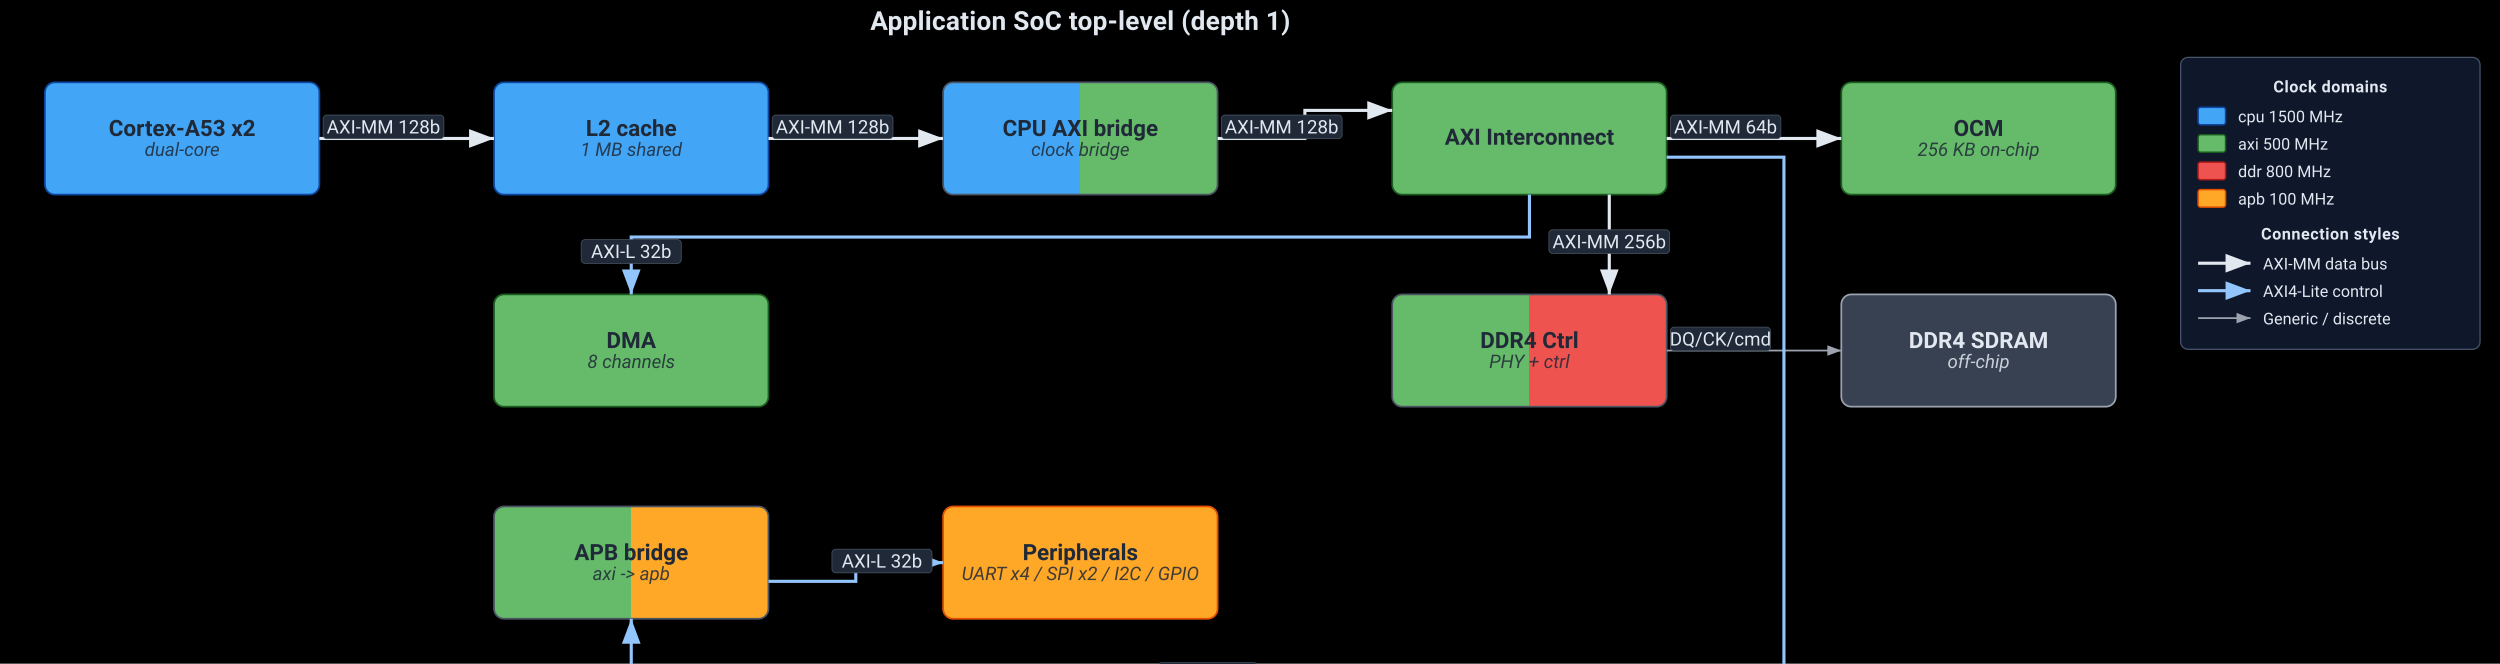
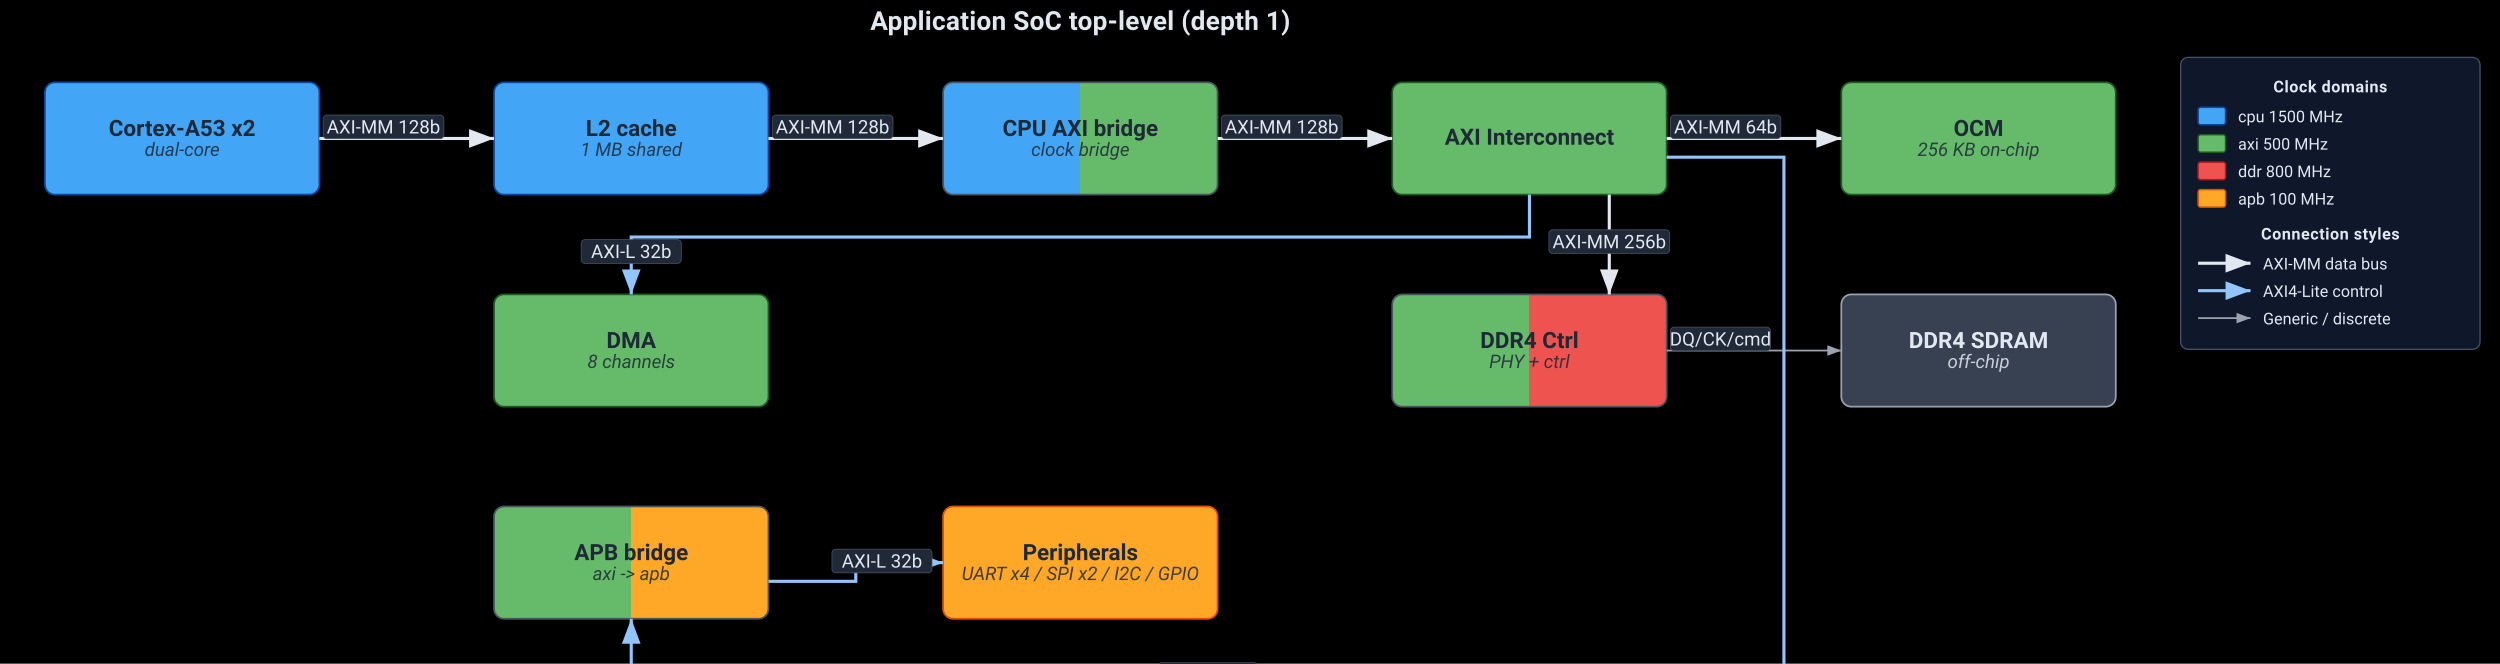
<svg xmlns="http://www.w3.org/2000/svg" width="2004" height="532" viewBox="0 0 2004 532" font-family="ui-sans-serif, system-ui, -apple-system, 'Segoe UI', Roboto, 'Helvetica Neue', Arial, sans-serif" style="background:#000000">
  <defs>
    <marker id="ah-solid" markerWidth="9" markerHeight="9" refX="8" refY="3" orient="auto">
      <path d="M0,0 L0,6 L8,3 z" fill="#e2e8f0" />
    </marker>
    <marker id="ah-thin" markerWidth="9" markerHeight="9" refX="8" refY="3" orient="auto">
      <path d="M0,0 L0,6 L8,3 z" fill="#9ca3af" />
    </marker>
    <marker id="ah-stream" markerWidth="9" markerHeight="9" refX="8" refY="3" orient="auto">
      <path d="M0,0 L0,6 L8,3 z" fill="#d9f99d" />
    </marker>
    <marker id="ah-axil" markerWidth="9" markerHeight="9" refX="8" refY="3" orient="auto">
      <path d="M0,0 L0,6 L8,3 z" fill="#93c5fd" />
    </marker>
    <marker id="ah-tilelink" markerWidth="9" markerHeight="9" refX="8" refY="3" orient="auto">
      <path d="M0,0 L0,6 L8,3 z" fill="#5eead4" />
    </marker>
    <marker id="ah-cdc" markerWidth="9" markerHeight="9" refX="8" refY="3" orient="auto">
      <path d="M0,0 L0,6 L8,3 z" fill="#d8b4fe" />
    </marker>
    <marker id="ah-open" markerWidth="9" markerHeight="9" refX="8" refY="3" orient="auto">
      <path d="M0.5,0.5 L0.5,5.5 L8,3 z" fill="#000000" stroke="#e2e8f0" stroke-width="1" />
    </marker>
    <linearGradient id="grad-cpu_axi" x1="0%" y1="0%" x2="100%" y2="0%">
      <stop offset="50%" stop-color="#42A5F5" />
      <stop offset="50%" stop-color="#66BB6A" />
    </linearGradient>
    <linearGradient id="grad-ddr_ctrl" x1="0%" y1="0%" x2="100%" y2="0%">
      <stop offset="50%" stop-color="#66BB6A" />
      <stop offset="50%" stop-color="#EF5350" />
    </linearGradient>
    <linearGradient id="grad-apb_br" x1="0%" y1="0%" x2="100%" y2="0%">
      <stop offset="50%" stop-color="#66BB6A" />
      <stop offset="50%" stop-color="#FFA726" />
    </linearGradient>
  </defs>
  <rect width="2004" height="532" fill="#000000" id="_canvas_bg" />
  <text x="866.0" y="24" text-anchor="middle" font-size="21" font-weight="600" fill="#e2e8f0" letter-spacing="0.2">Application SoC top-level (depth 1)</text>
  <rect id="cpu" x="36" y="66" width="220" height="90" fill="#42A5F5" stroke="#0D47A1" stroke-width="1.4" rx="8" />
  <text x="146" y="109" text-anchor="middle" font-size="18" font-weight="600" fill="#1f2937">Cortex-A53 x2</text>
  <text x="146" y="125" text-anchor="middle" font-size="15" font-style="italic" fill="#1f2937" opacity="0.85">dual-core</text>
  <rect id="l2" x="396" y="66" width="220" height="90" fill="#42A5F5" stroke="#0D47A1" stroke-width="1.4" rx="8" />
  <text x="506" y="109" text-anchor="middle" font-size="18" font-weight="600" fill="#1f2937">L2 cache</text>
  <text x="506" y="125" text-anchor="middle" font-size="15" font-style="italic" fill="#1f2937" opacity="0.85">1 MB shared</text>
  <rect id="cpu_axi" x="756" y="66" width="220" height="90" fill="url(#grad-cpu_axi)" stroke="#4b5563" stroke-width="1.4" rx="8" />
  <text x="866" y="109" text-anchor="middle" font-size="18" font-weight="600" fill="#1f2937">CPU AXI bridge</text>
  <text x="866" y="125" text-anchor="middle" font-size="15" font-style="italic" fill="#1f2937" opacity="0.85">clock bridge</text>
  <rect id="ic" x="1116" y="66" width="220" height="90" fill="#66BB6A" stroke="#1B5E20" stroke-width="1.4" rx="8" />
  <text x="1226" y="116" text-anchor="middle" font-size="18" font-weight="600" fill="#1f2937">AXI Interconnect</text>
  <rect id="sram" x="1476" y="66" width="220" height="90" fill="#66BB6A" stroke="#1B5E20" stroke-width="1.4" rx="8" />
  <text x="1586" y="109" text-anchor="middle" font-size="18" font-weight="600" fill="#1f2937">OCM</text>
  <text x="1586" y="125" text-anchor="middle" font-size="15" font-style="italic" fill="#1f2937" opacity="0.85">256 KB on-chip</text>
  <rect id="dma" x="396" y="236" width="220" height="90" fill="#66BB6A" stroke="#1B5E20" stroke-width="1.4" rx="8" />
  <text x="506" y="279" text-anchor="middle" font-size="18" font-weight="600" fill="#1f2937">DMA</text>
  <text x="506" y="295" text-anchor="middle" font-size="15" font-style="italic" fill="#1f2937" opacity="0.85">8 channels</text>
  <rect id="ddr_ctrl" x="1116" y="236" width="220" height="90" fill="url(#grad-ddr_ctrl)" stroke="#4b5563" stroke-width="1.4" rx="8" />
  <text x="1226" y="279" text-anchor="middle" font-size="18" font-weight="600" fill="#1f2937">DDR4 Ctrl</text>
  <text x="1226" y="295" text-anchor="middle" font-size="15" font-style="italic" fill="#1f2937" opacity="0.85">PHY + ctrl</text>
  <rect id="ddr3" x="1476" y="236" width="220" height="90" fill="#374151" stroke="#9ca3af" stroke-width="1.4" rx="8" />
  <text x="1586" y="279" text-anchor="middle" font-size="18" font-weight="600" fill="#e2e8f0">DDR4 SDRAM</text>
  <text x="1586" y="295" text-anchor="middle" font-size="15" font-style="italic" fill="#e2e8f0" opacity="0.85">off-chip</text>
  <rect id="apb_br" x="396" y="406" width="220" height="90" fill="url(#grad-apb_br)" stroke="#4b5563" stroke-width="1.4" rx="8" />
  <text x="506" y="449" text-anchor="middle" font-size="18" font-weight="600" fill="#1f2937">APB bridge</text>
  <text x="506" y="465" text-anchor="middle" font-size="15" font-style="italic" fill="#1f2937" opacity="0.85">axi -&gt; apb</text>
  <rect id="periph" x="756" y="406" width="220" height="90" fill="#FFA726" stroke="#E65100" stroke-width="1.4" rx="8" />
  <text x="866" y="449" text-anchor="middle" font-size="18" font-weight="600" fill="#1f2937">Peripherals</text>
  <text x="866" y="465" text-anchor="middle" font-size="15" font-style="italic" fill="#1f2937" opacity="0.85">UART x4 / SPI x2 / I2C / GPIO</text>
  <path id="edge_cpu_to_l2" d="M 256.0,111.0 L 326.0,111.0 L 396.0,111.0" stroke="#e2e8f0" stroke-width="2.5" fill="none" marker-end="url(#ah-solid)" />
  <rect x="259.0" y="92.2" width="96.8" height="19.0" fill="#1f2937" stroke="#4b5563" stroke-width="0.6" rx="3" />
  <text x="307.4" y="107.0" text-anchor="middle" font-size="15" fill="#e2e8f0">AXI-MM 128b</text>
  <path id="edge_l2_to_cpu_axi" d="M 616.0,111.0 L 686.0,111.0 L 756.0,111.0" stroke="#e2e8f0" stroke-width="2.5" fill="none" marker-end="url(#ah-solid)" />
  <rect x="619.0" y="92.2" width="96.8" height="19.0" fill="#1f2937" stroke="#4b5563" stroke-width="0.6" rx="3" />
  <text x="667.4" y="107.0" text-anchor="middle" font-size="15" fill="#e2e8f0">AXI-MM 128b</text>
-   <path id="edge_cpu_axi_to_ic" d="M 976.0,111.0 L 1046.0,111.0 L 1046.0,88.5 L 1116.0,88.5" stroke="#e2e8f0" stroke-width="2.5" fill="none" marker-end="url(#ah-solid)" />
+   <path id="edge_cpu_axi_to_ic" d="M 976.0,111.0 L 1046.0,111.0 L 1116.0,111.0" stroke="#e2e8f0" stroke-width="2.5" fill="none" marker-end="url(#ah-solid)" />
  <rect x="979.0" y="92.2" width="96.8" height="19.0" fill="#1f2937" stroke="#4b5563" stroke-width="0.6" rx="3" />
  <text x="1027.4" y="107.0" text-anchor="middle" font-size="15" fill="#e2e8f0">AXI-MM 128b</text>
  <path id="edge_ic_to_sram" d="M 1336.0,111.0 L 1406.0,111.0 L 1476.0,111.0" stroke="#e2e8f0" stroke-width="2.5" fill="none" marker-end="url(#ah-solid)" />
  <rect x="1339.0" y="92.2" width="88.5" height="19.0" fill="#1f2937" stroke="#4b5563" stroke-width="0.6" rx="3" />
  <text x="1383.2" y="107.0" text-anchor="middle" font-size="15" fill="#e2e8f0">AXI-MM 64b</text>
  <path id="edge_ic_to_dma" d="M 1226.0,156.0 L 1226.0,190.0 L 506.0,190.0 L 506.0,236.0" stroke="#93c5fd" stroke-width="2.5" fill="none" marker-end="url(#ah-axil)" />
  <rect x="465.9" y="192.1" width="80.2" height="19.0" fill="#1f2937" stroke="#4b5563" stroke-width="0.6" rx="3" />
  <text x="506.0" y="206.8" text-anchor="middle" font-size="15" fill="#e2e8f0">AXI-L 32b</text>
  <path id="edge_ic_to_ddr_ctrl" d="M 1290.0,156.0 L 1290.0,236.0" stroke="#e2e8f0" stroke-width="2.5" fill="none" marker-end="url(#ah-solid)" />
  <rect x="1241.6" y="184.2" width="96.8" height="19.0" fill="#1f2937" stroke="#4b5563" stroke-width="0.6" rx="3" />
  <text x="1290.0" y="199.0" text-anchor="middle" font-size="15" fill="#e2e8f0">AXI-MM 256b</text>
  <path id="edge_ddr_ctrl_to_ddr3" d="M 1336.0,281.0 L 1406.0,281.0 L 1476.0,281.0" stroke="#9ca3af" stroke-width="1.4" fill="none" marker-end="url(#ah-thin)" />
  <rect x="1339.0" y="262.2" width="80.2" height="19.0" fill="#1f2937" stroke="#4b5563" stroke-width="0.6" rx="3" />
  <text x="1379.1" y="277.0" text-anchor="middle" font-size="15" fill="#e2e8f0">DQ/CK/cmd</text>
  <path id="edge_ic_to_apb_br" d="M 1336.0,126.0 L 1430.0,126.0 L 1430.0,550.0 L 506.0,550.0 L 506.0,496.0" stroke="#93c5fd" stroke-width="2.5" fill="none" marker-end="url(#ah-axil)" />
  <rect x="927.9" y="531.2" width="80.2" height="19.0" fill="#1f2937" stroke="#4b5563" stroke-width="0.6" rx="3" />
  <text x="968.0" y="546.0" text-anchor="middle" font-size="15" fill="#e2e8f0">AXI-L 32b</text>
  <path id="edge_apb_br_to_periph" d="M 616.0,466.0 L 686.0,466.0 L 686.0,451.0 L 756.0,451.0" stroke="#93c5fd" stroke-width="2.5" fill="none" marker-end="url(#ah-axil)" />
  <rect x="666.9" y="440.2" width="80.2" height="19.0" fill="#1f2937" stroke="#4b5563" stroke-width="0.6" rx="3" />
  <text x="707.0" y="455.0" text-anchor="middle" font-size="15" fill="#e2e8f0">AXI-L 32b</text>
  <rect id="legend_card" x="1748" y="46" width="240" height="234" fill="#0f172a" stroke="#475569" stroke-width="1" rx="6" />
  <text x="1868" y="74" text-anchor="middle" font-size="13" font-weight="700" fill="#e2e8f0" letter-spacing="0.4">Clock domains</text>
  <rect x="1762" y="86" width="22" height="14" fill="#42A5F5" stroke="#0D47A1" stroke-width="1.2" rx="2" />
  <text x="1794" y="98" font-size="13" fill="#e2e8f0">cpu  1500 MHz</text>
  <rect x="1762" y="108" width="22" height="14" fill="#66BB6A" stroke="#1B5E20" stroke-width="1.2" rx="2" />
  <text x="1794" y="120" font-size="13" fill="#e2e8f0">axi  500 MHz</text>
  <rect x="1762" y="130" width="22" height="14" fill="#EF5350" stroke="#B71C1C" stroke-width="1.2" rx="2" />
  <text x="1794" y="142" font-size="13" fill="#e2e8f0">ddr  800 MHz</text>
  <rect x="1762" y="152" width="22" height="14" fill="#FFA726" stroke="#E65100" stroke-width="1.2" rx="2" />
  <text x="1794" y="164" font-size="13" fill="#e2e8f0">apb  100 MHz</text>
  <text x="1868" y="192" text-anchor="middle" font-size="13" font-weight="700" fill="#e2e8f0" letter-spacing="0.4">Connection styles</text>
  <path id="legend-arrow-axi-mm" d="M 1762,211.0 L 1804,211.0" stroke="#e2e8f0" stroke-width="2.5" fill="none" marker-end="url(#ah-solid)" />
  <text x="1814" y="216" font-size="13" fill="#e2e8f0">AXI-MM data bus</text>
  <path id="legend-arrow-axi-lite" d="M 1762,233.0 L 1804,233.0" stroke="#93c5fd" stroke-width="2.5" fill="none" marker-end="url(#ah-axil)" />
  <text x="1814" y="238" font-size="13" fill="#e2e8f0">AXI4-Lite control</text>
  <path id="legend-arrow-generic" d="M 1762,255.0 L 1804,255.0" stroke="#9ca3af" stroke-width="1.4" fill="none" marker-end="url(#ah-thin)" />
  <text x="1814" y="260" font-size="13" fill="#e2e8f0">Generic / discrete</text>
</svg>
